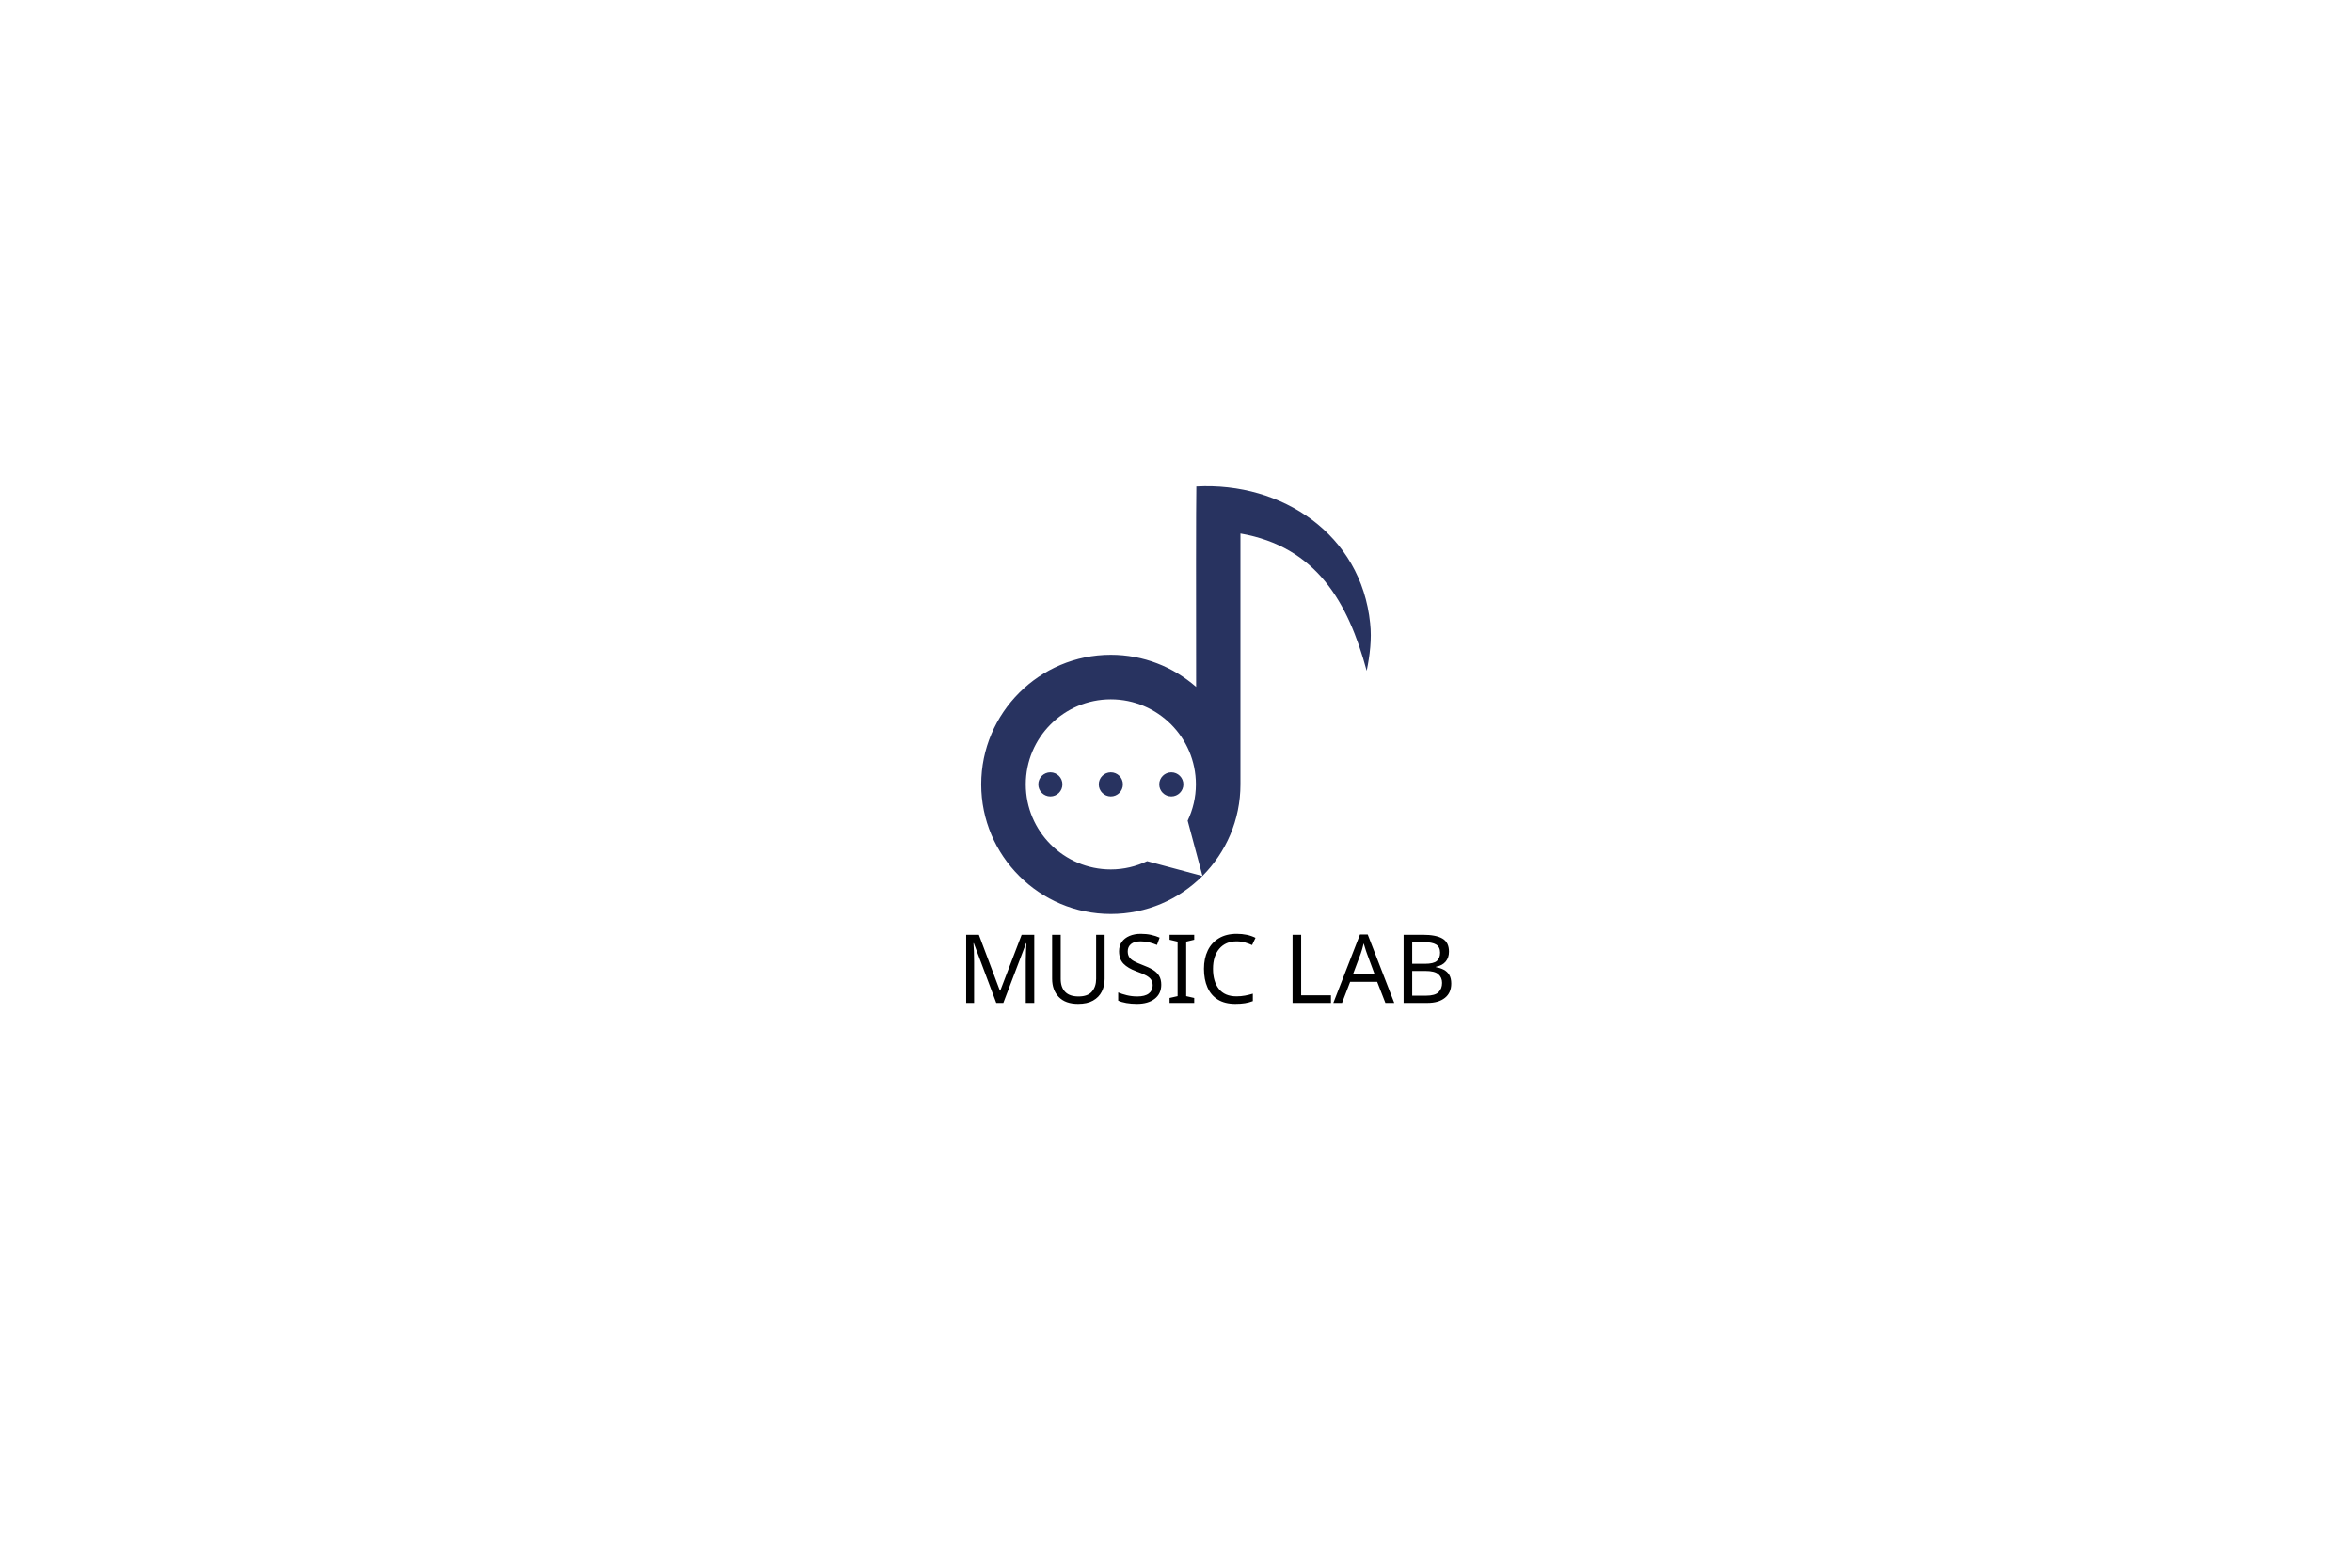
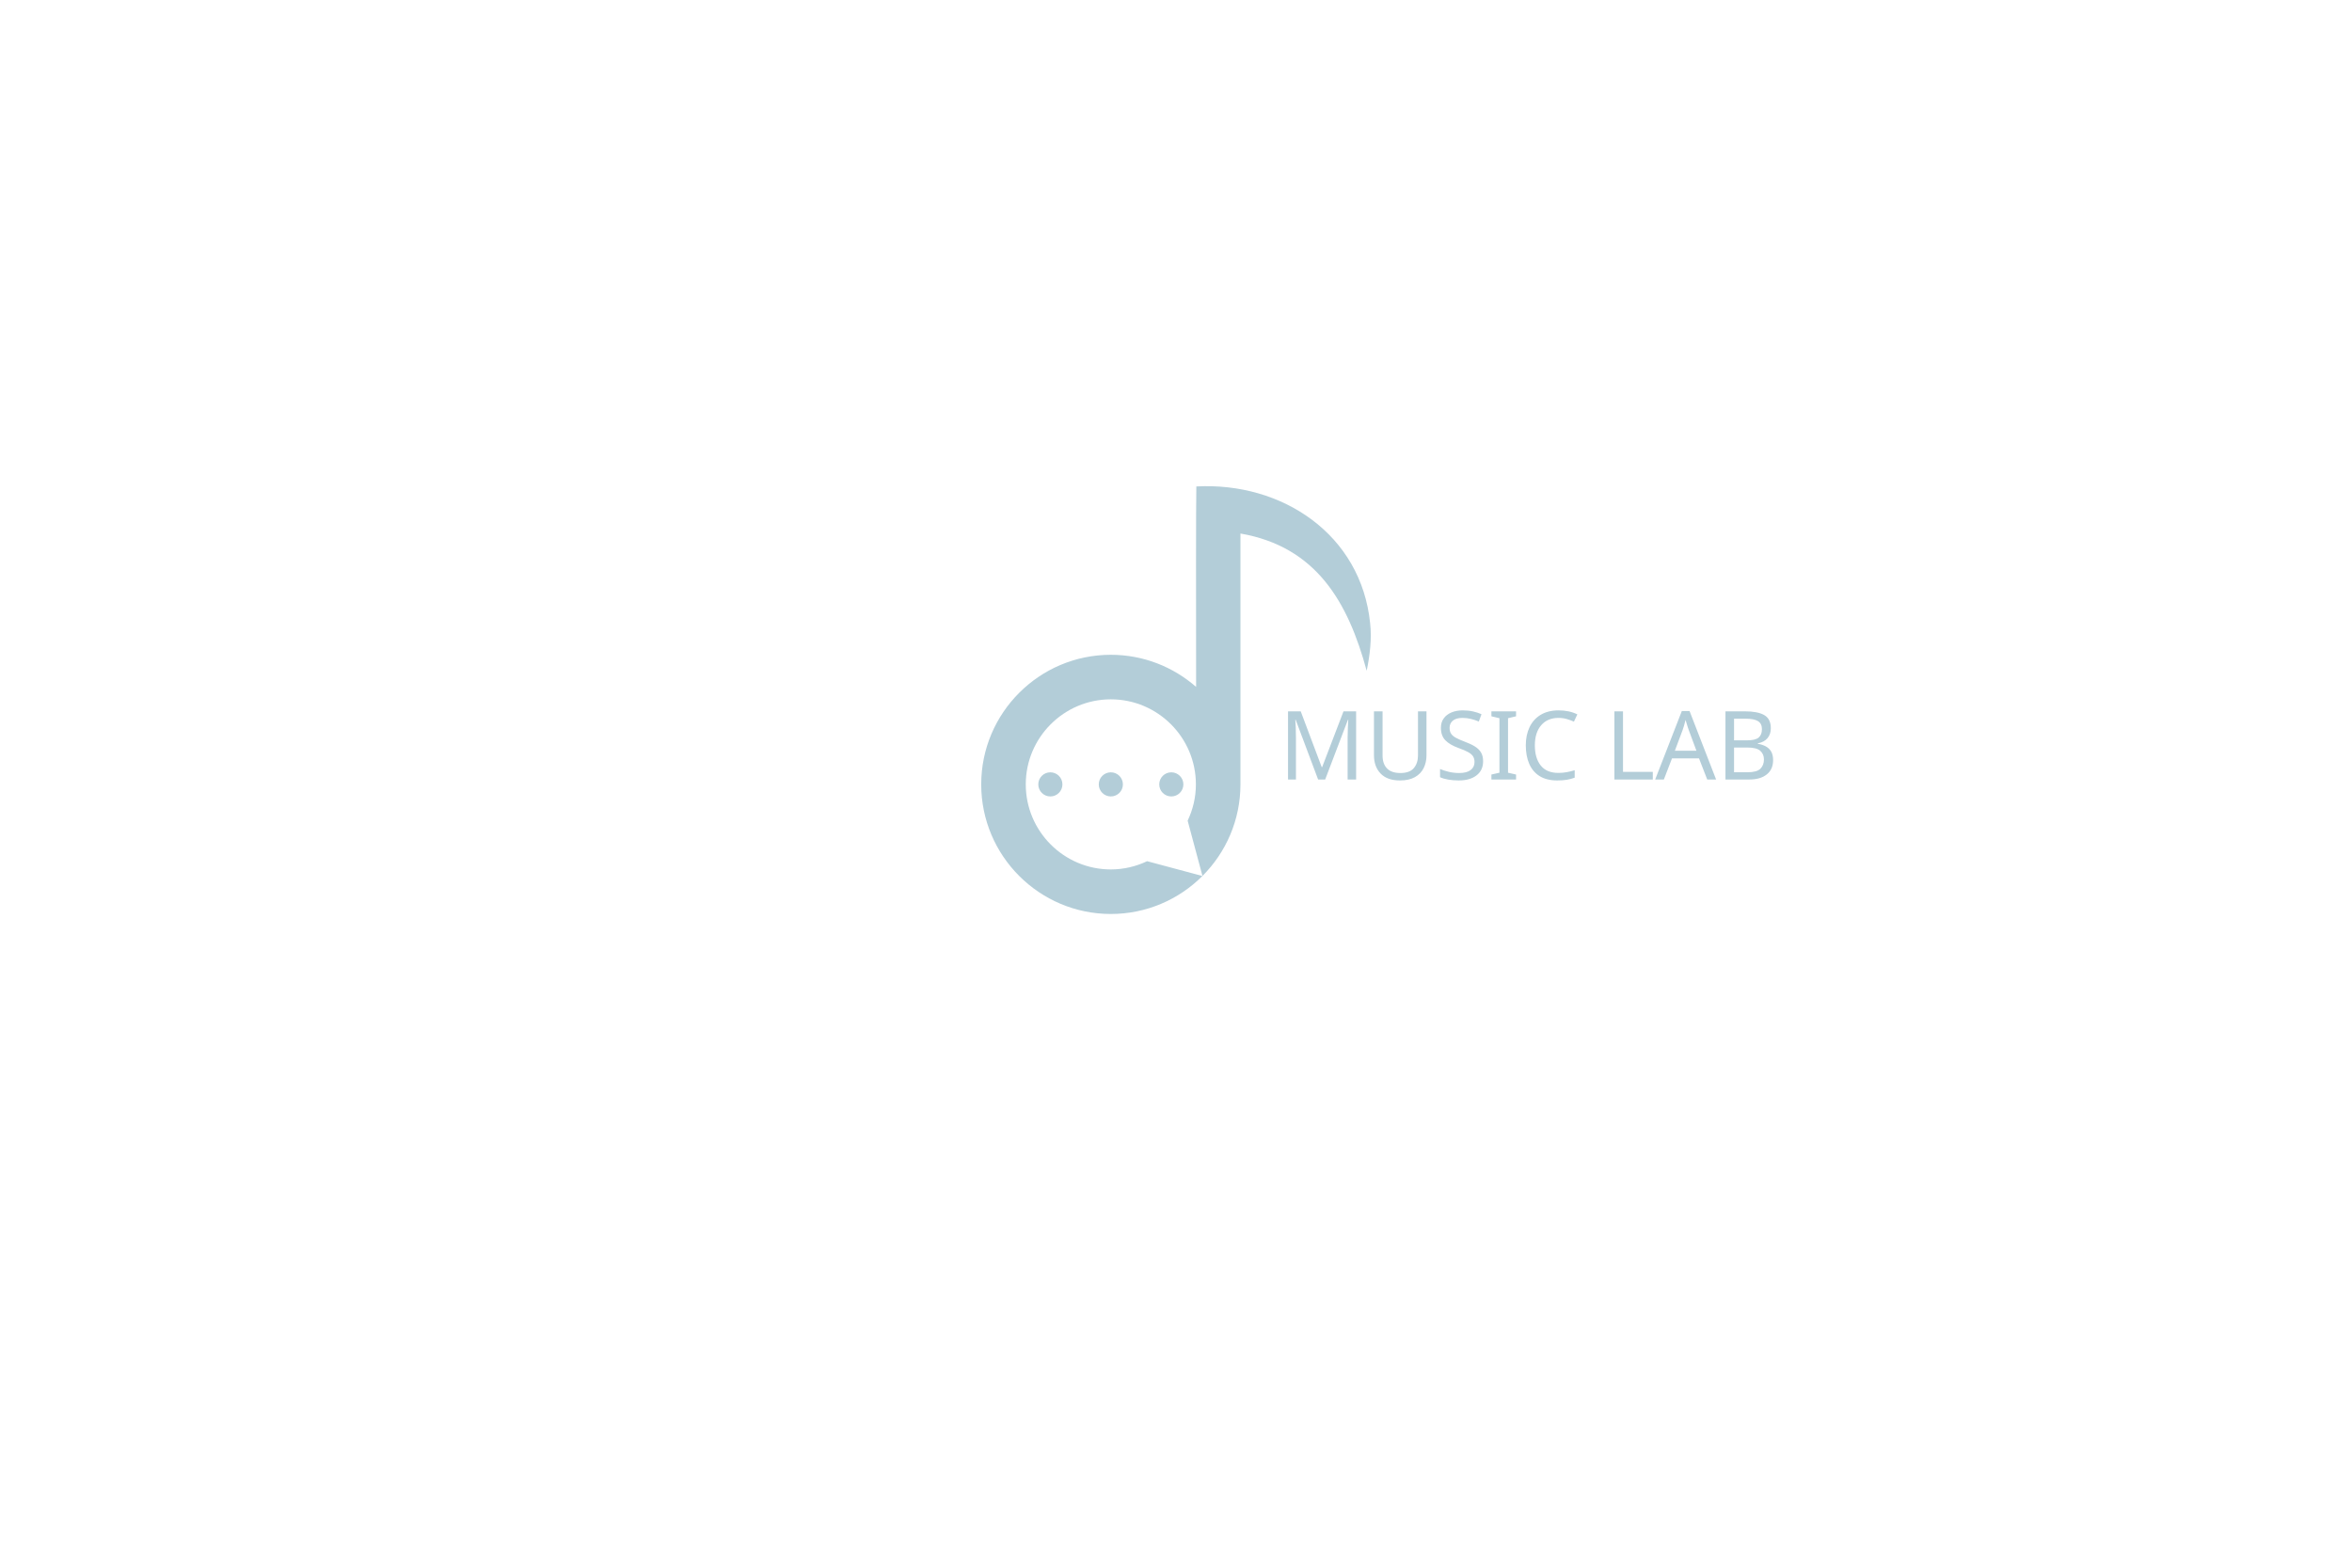
<svg xmlns="http://www.w3.org/2000/svg" version="1.1" id="Layer_1" x="0px" y="0px" viewBox="0 0 2340 1560" enable-background="new 0 0 2340 1560" xml:space="preserve">
  <g>
-     <path fill="#283360" d="M1057.005,780.534c0-6.629-5.374-12.005-12.005-12.005s-12.005,5.376-12.005,12.005   c0,6.631,5.374,12.007,12.005,12.007S1057.005,787.165,1057.005,780.534z" />
-     <path fill="#283360" d="M1117.172,780.534c0-6.629-5.374-12.005-12.005-12.005s-12.005,5.376-12.005,12.005   c0,6.631,5.374,12.007,12.005,12.007S1117.172,787.165,1117.172,780.534z" />
-     <path fill="#283360" d="M1177.333,780.534c0-6.629-5.369-12.005-12-12.005s-12.005,5.376-12.005,12.005   c0,6.631,5.374,12.007,12.005,12.007S1177.333,787.165,1177.333,780.534z" />
-     <path fill="#283360" d="M1363.145,620.15c-8.955-88.241-87.42-140.671-172.913-136.08c-0.398,18.406-0.344,116.754-0.225,199.472   c-22.696-19.873-52.374-31.964-84.84-31.964c-71.109,0-128.958,57.852-128.958,128.956c0,71.108,57.849,128.963,128.958,128.963   c35.542,0,67.769-14.462,91.117-37.793l-55.008-14.742c-10.972,5.206-23.185,8.208-36.109,8.208   c-46.668,0-84.632-37.969-84.632-84.636c0-46.663,37.964-84.629,84.632-84.629c46.665,0,84.628,37.966,84.628,84.629   c0,12.927-3,25.136-8.203,36.104l14.744,55.016c23.332-23.355,37.784-55.578,37.784-91.12v-249.63   c75.306,13.103,107.007,67.998,125.583,136.59C1362.862,652.167,1364.899,635.812,1363.145,620.15z" />
+     <path fill="#B3CDD8" d="M1057.005,780.534c0-6.629-5.374-12.005-12.005-12.005s-12.005,5.376-12.005,12.005   c0,6.631,5.374,12.007,12.005,12.007S1057.005,787.165,1057.005,780.534z" />
+     <path fill="#B3CDD8" d="M1117.172,780.534c0-6.629-5.374-12.005-12.005-12.005s-12.005,5.376-12.005,12.005   c0,6.631,5.374,12.007,12.005,12.007S1117.172,787.165,1117.172,780.534z" />
+     <path fill="#B3CDD8" d="M1177.333,780.534c0-6.629-5.369-12.005-12-12.005s-12.005,5.376-12.005,12.005   c0,6.631,5.374,12.007,12.005,12.007S1177.333,787.165,1177.333,780.534z" />
+     <path fill="#B3CDD8" d="M1363.145,620.15c-8.955-88.241-87.42-140.671-172.913-136.08c-0.398,18.406-0.344,116.754-0.225,199.472   c-22.696-19.873-52.374-31.964-84.84-31.964c-71.109,0-128.958,57.852-128.958,128.956c0,71.108,57.849,128.963,128.958,128.963   c35.542,0,67.769-14.462,91.117-37.793l-55.008-14.742c-10.972,5.206-23.185,8.208-36.109,8.208   c-46.668,0-84.632-37.969-84.632-84.636c0-46.663,37.964-84.629,84.632-84.629c46.665,0,84.628,37.966,84.628,84.629   c0,12.927-3,25.136-8.203,36.104l14.744,55.016c23.332-23.355,37.784-55.578,37.784-91.12v-249.63   c75.306,13.103,107.007,67.998,125.583,136.59C1362.862,652.167,1364.899,635.812,1363.145,620.15z" />
  </g>
-   <rect x="952.037" y="931.51" fill="none" width="496.42" height="83.368" />
-   <text transform="matrix(1 0 0 1 952.0365 998.0098)" font-family="'RiftSoft-Regular'" font-size="95px">MUSIC LAB</text>
+   <rect x="1272.246" y="709.173" fill="none" width="496.42" height="83.368" />
+   <text transform="matrix(1 0 0 1 1272.246 775.673)" fill="#B3CDD8" font-family="'RiftSoft-Regular'" font-size="95px">MUSIC LAB</text>
</svg>
